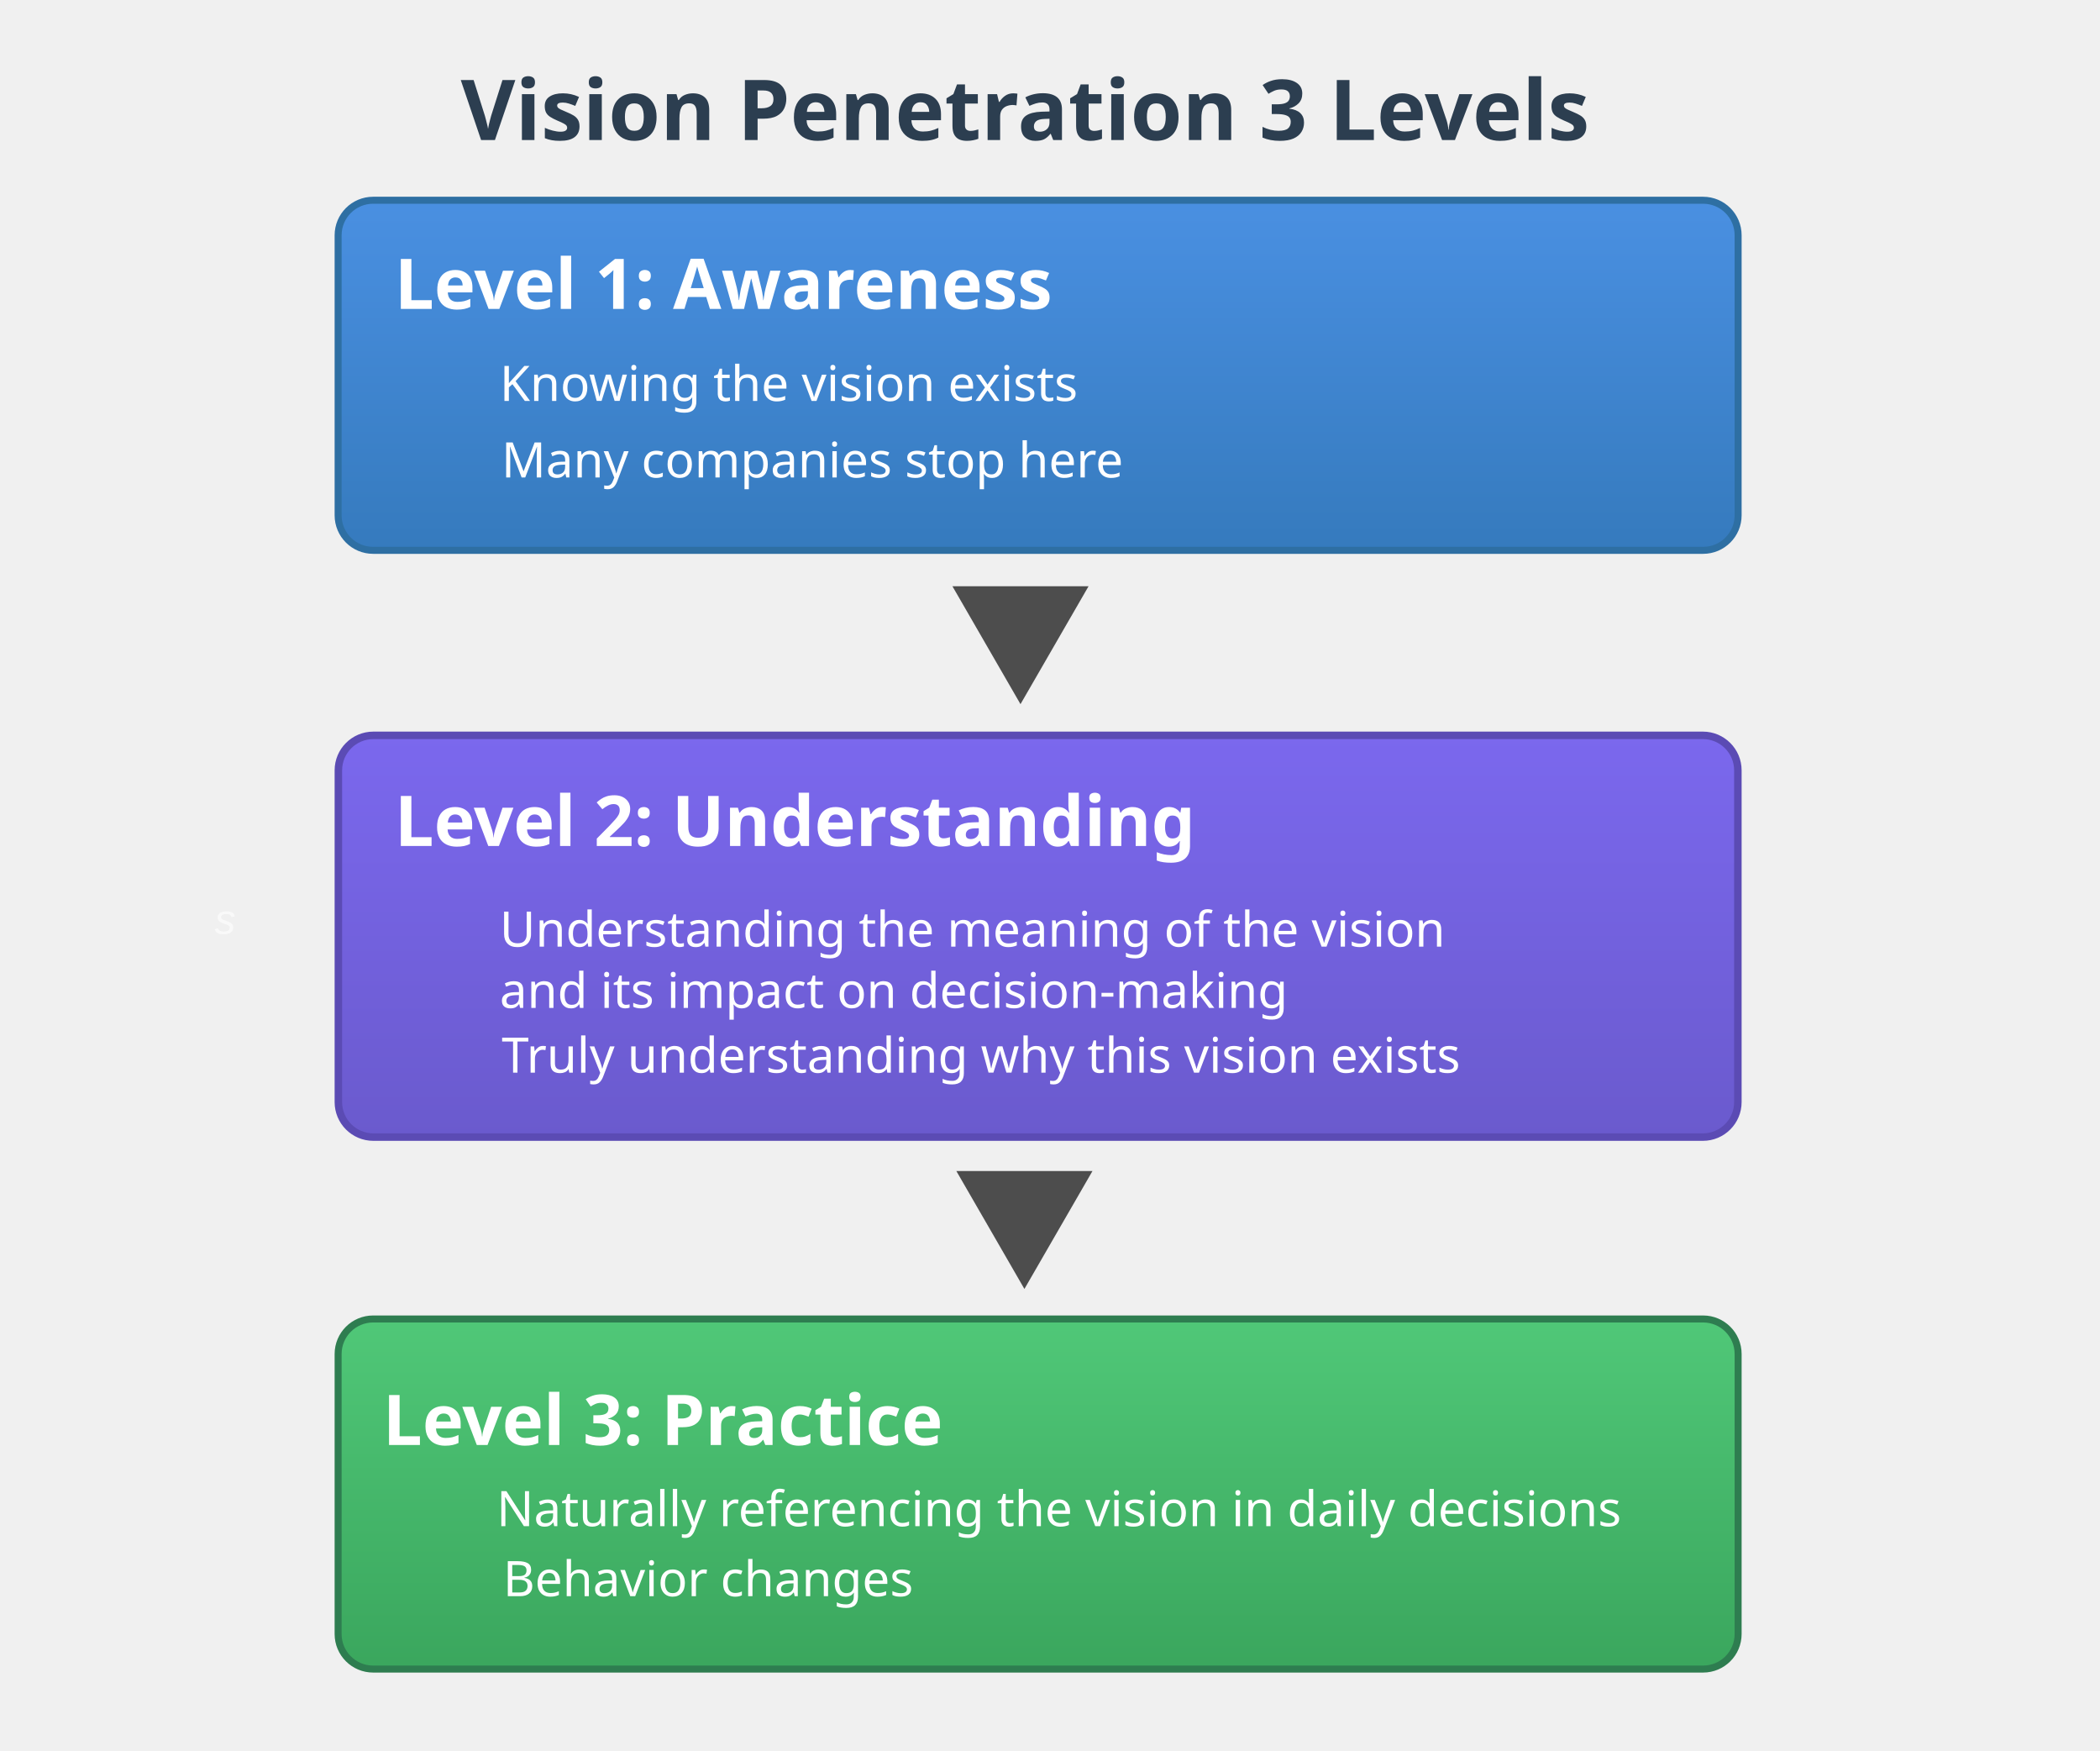
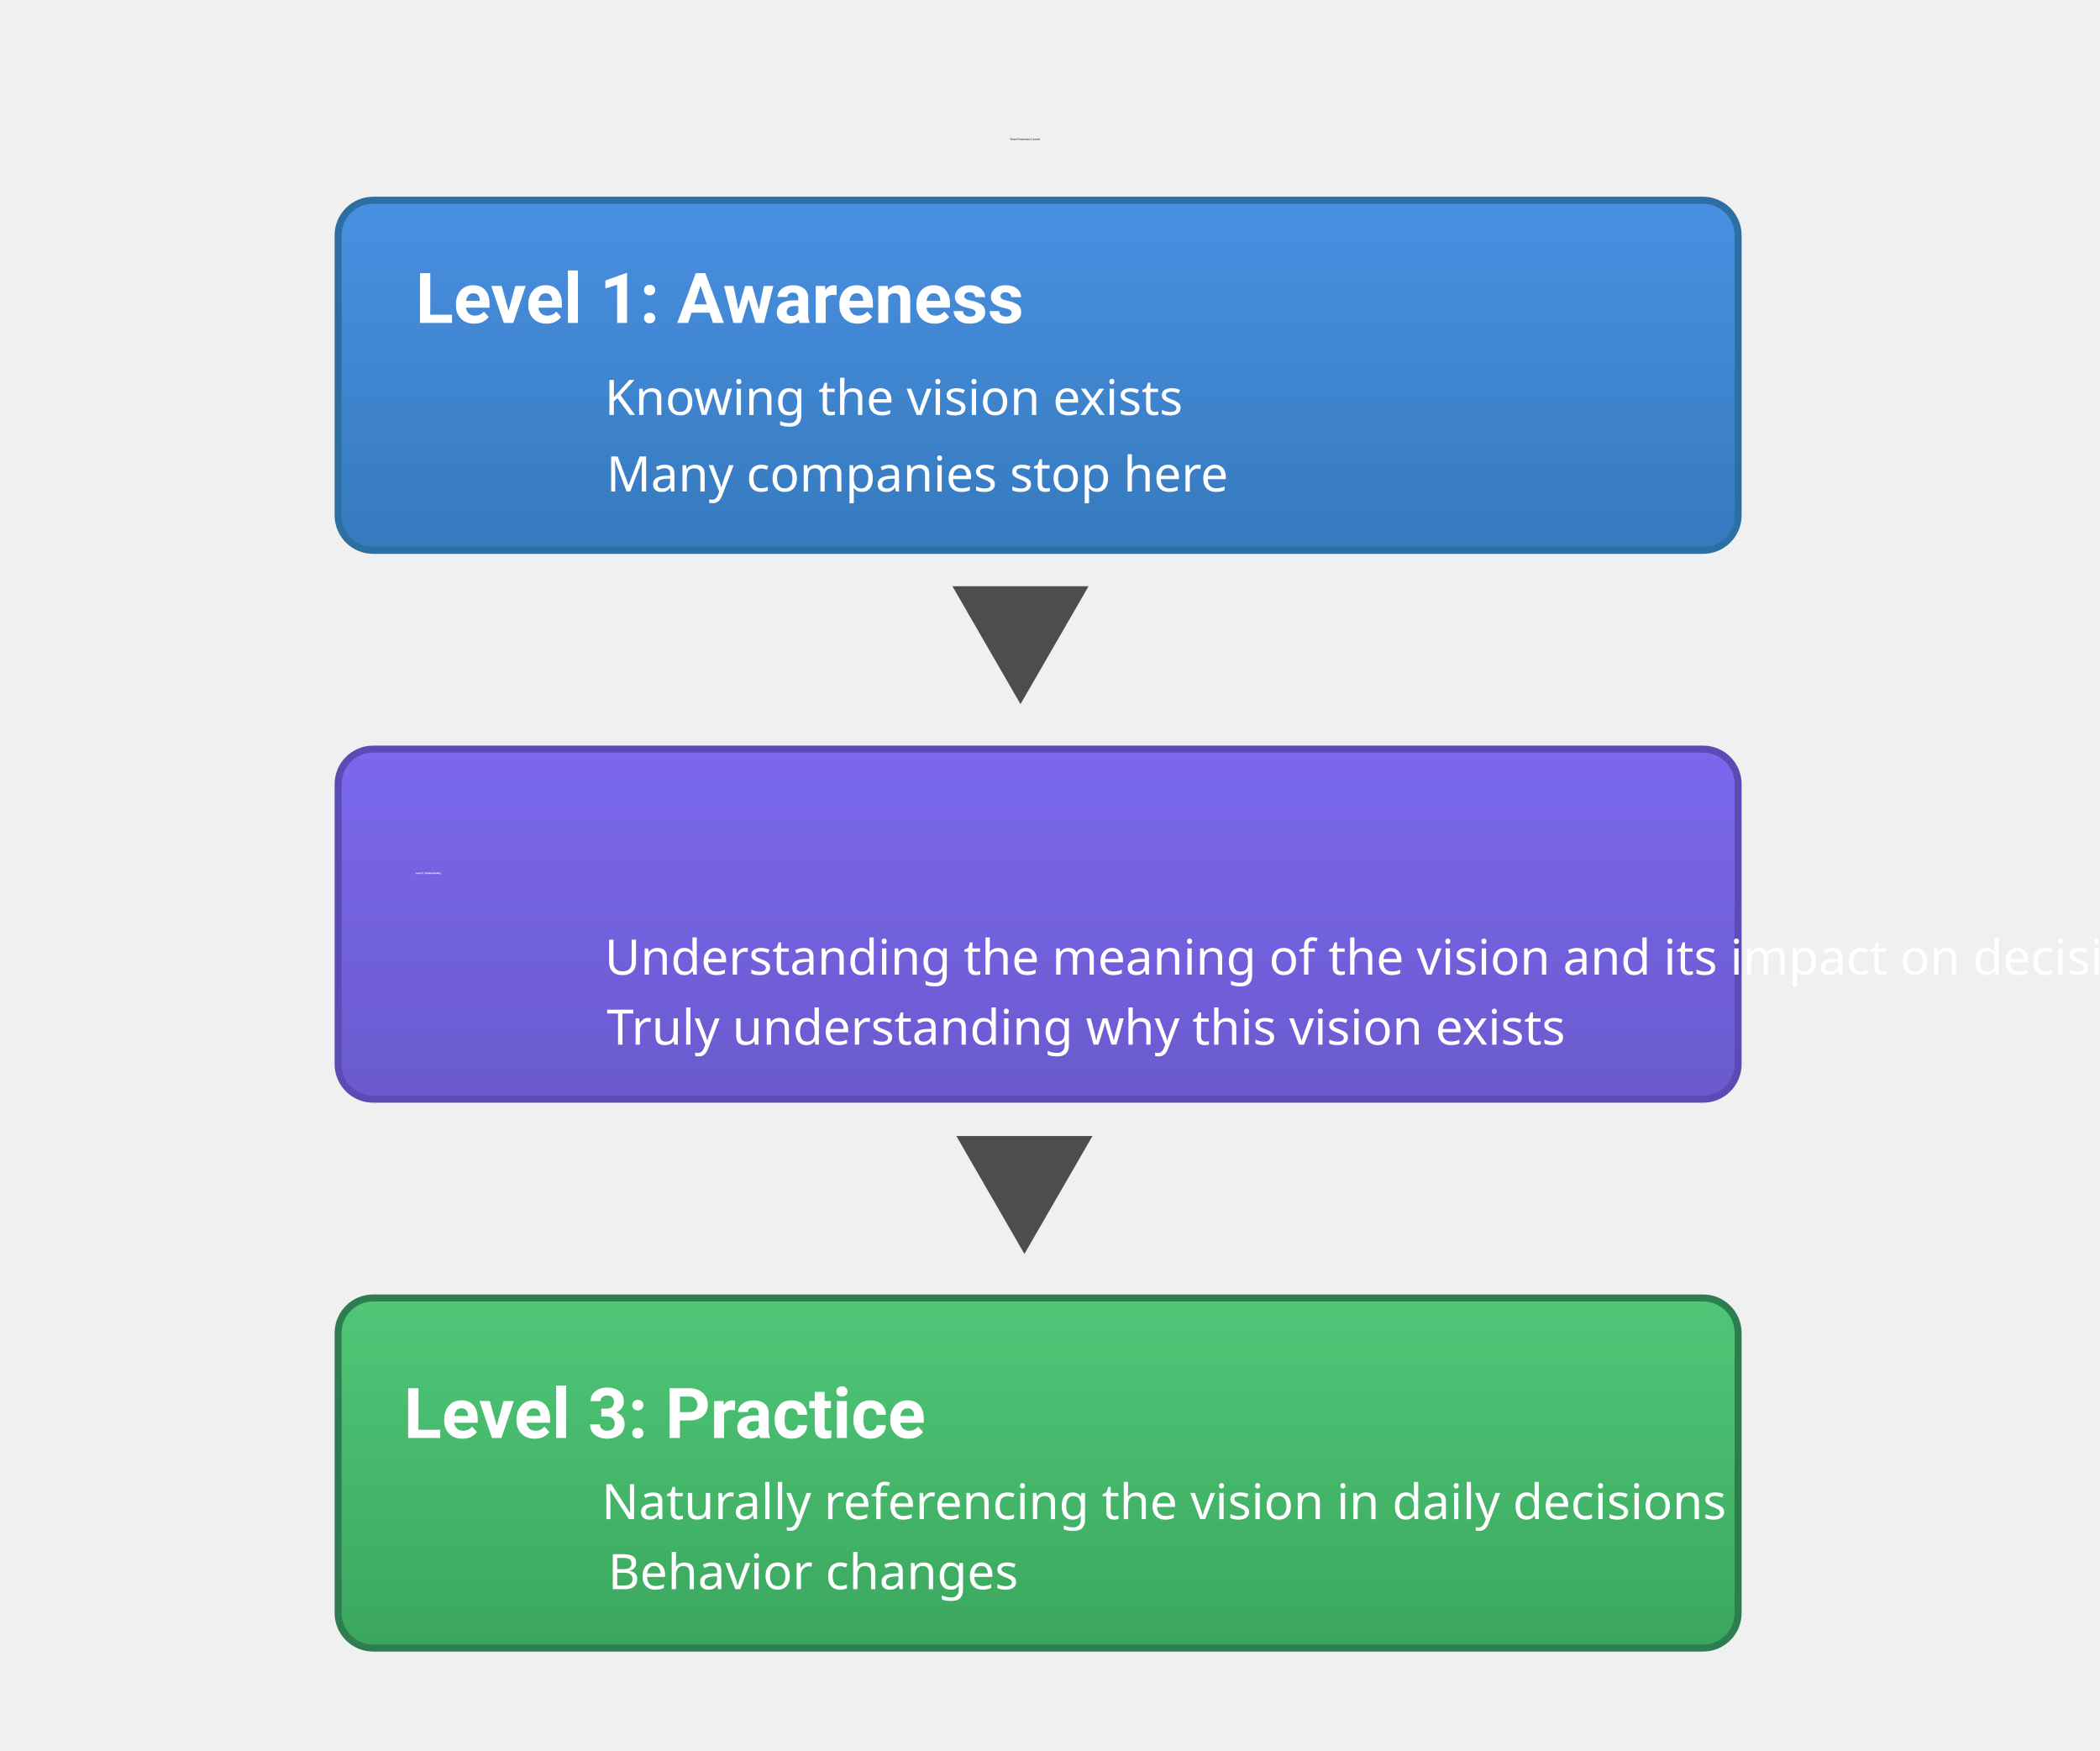
<svg xmlns="http://www.w3.org/2000/svg" viewBox="0 0 600 500" version="1.1" id="svg18" width="600" height="500">
  <defs id="defs6">
    <rect x="82.404" y="58.24" width="76.828" height="254.027" id="rect1" />
    <rect x="24.164" y="73.11" width="476.456" height="217.472" id="rect19" />
    <linearGradient id="grad1" x1="100.24" y1="752.406" x2="100.24" y2="954.9" gradientTransform="matrix(1.98524,0,0,0.5037175,-103.3936,-322.8005)" gradientUnits="userSpaceOnUse">
      <stop offset="0%" style="stop-color:#4A90E2;stop-opacity:1" id="stop1" />
      <stop offset="100%" style="stop-color:#357ABD;stop-opacity:1" id="stop2" />
    </linearGradient>
-     <linearGradient id="grad2" x1="100.24" y1="474.472" x2="100.24" y2="676.967" gradientTransform="matrix(1.984535,0,0,0.578034,-103.2515,-65.3599)" gradientUnits="userSpaceOnUse">
+     <linearGradient id="grad2" x1="100.24" y1="474.472" x2="100.24" y2="676.967" gradientTransform="matrix(1.98524,0,0,0.5037175,-103.3936,-26.0223)" gradientUnits="userSpaceOnUse">
      <stop offset="0%" style="stop-color:#7B68EE;stop-opacity:1" id="stop3" />
      <stop offset="100%" style="stop-color:#6A5ACD;stop-opacity:1" id="stop4" />
    </linearGradient>
-     <linearGradient id="grad3" x1="100.24" y1="196.539" x2="100.24" y2="399.033" gradientTransform="matrix(1.98524,0,0,0.5037175,-103.3936,276.7559)" gradientUnits="userSpaceOnUse">
+     <linearGradient id="grad3" x1="100.24" y1="196.539" x2="100.24" y2="399.033" gradientTransform="matrix(1.98524,0,0,0.5037175,-103.3936,270.7559)" gradientUnits="userSpaceOnUse">
      <stop offset="0%" style="stop-color:#50C878;stop-opacity:1" id="stop5" />
      <stop offset="100%" style="stop-color:#3AA65D;stop-opacity:1" id="stop6" />
    </linearGradient>
  </defs>
  <text x="292.889" y="40" text-anchor="middle" font-family="'Meiryo UI'" font-size="24px" font-weight="bold" fill="#2c3e50" id="text6">
-     <tspan style="font-style:normal;font-variant:normal;font-weight:bold;font-stretch:normal;font-family:'Meiryo UI';-inkscape-font-specification:'Meiryo UI Bold'" id="tspan18">Vision Penetration 3 Levels</tspan>
+     <tspan style="font-style:normal;font-variant:normal;font-weight:bold;font-stretch:normal;font-family: Metropolis, -apple-system, BlinkMacSystemFont, 'Segoe UI', Roboto, 'Helvetica Neue', Arial, sans-serif;-inkscape-font-specification:'Meiryo UI Bold'; font-size: 0.7px" id="tspan18">Vision Penetration 3 Levels</tspan>
  </text>
  <defs id="defs15">
    <marker id="arrowhead" markerWidth="10" markerHeight="10" refX="5" refY="5" orient="auto">
      <polygon points="0,10 0,0 10,5 " fill="#333333" id="polygon15" />
    </marker>
  </defs>
-   <rect x="96.606" y="376.756" width="400" height="100" rx="10" fill="url(#grad3)" stroke="#2e7d50" stroke-width="2" id="rect6" style="fill:url(#grad3)" />
-   <text x="109.356" y="412.756" font-family="'Meiryo UI'" font-size="20px" font-weight="bold" fill="#ffffff" id="text7">
-     <tspan style="font-style:normal;font-variant:normal;font-weight:bold;font-stretch:normal;font-family:'Meiryo UI';-inkscape-font-specification:'Meiryo UI'" id="tspan1">Level 3: Practice</tspan>
+   <rect x="96.606" y="370.756" width="400" height="100" rx="10" fill="url(#grad3)" stroke="#2e7d50" stroke-width="2" id="rect6" style="fill:url(#grad3)" />
+   <text x="115.356" y="410.756" font-family="'Meiryo UI'" font-size="20px" font-weight="bold" fill="#ffffff" id="text7">
+     <tspan style="font-style:normal;font-variant:normal;font-weight:bold;font-stretch:normal;font-family: Metropolis, -apple-system, BlinkMacSystemFont, 'Segoe UI', Roboto, 'Helvetica Neue', Arial, sans-serif;-inkscape-font-specification:'Meiryo UI'" id="tspan1">Level 3: Practice</tspan>
  </text>
-   <text x="141.878" y="435.941" font-family="'Meiryo UI'" font-size="14px" fill="#ffffff" id="text8">Naturally referencing the vision in daily decisions</text>
-   <text x="143.73" y="455.941" font-family="'Meiryo UI'" font-size="14px" fill="#ffffff" id="text9">Behavior changes</text>
-   <rect x="96.677" y="210.049" width="399.858" height="114.754" rx="9.996" fill="url(#grad2)" stroke="#5b4bb4" stroke-width="2.142" id="rect9" style="fill:url(#grad2)" />
-   <text x="112.968" y="241.136" font-family="'Meiryo UI'" font-size="19.958px" font-weight="bold" fill="#ffffff" id="text10" transform="scale(0.9979136,1.002091)" style="stroke-width:0.998">
-     <tspan style="font-style:normal;font-variant:normal;font-weight:bold;font-stretch:normal;font-family:'Meiryo UI';-inkscape-font-specification:'Meiryo UI';stroke-width:0.998" id="tspan22">Level 2: Understanding</tspan>
+   <text x="171.878" y="433.941" font-family="'Meiryo UI'" font-size="14px" fill="#ffffff" id="text8">Naturally referencing the vision in daily decisions</text>
+   <text x="173.73" y="453.941" font-family="'Meiryo UI'" font-size="14px" fill="#ffffff" id="text9">Behavior changes</text>
+   <rect x="96.606" y="213.978" width="400" height="100" rx="10" fill="url(#grad2)" stroke="#5b4bb4" stroke-width="2" id="rect9" style="fill:url(#grad2); font-size: 0.7px" />
+   <text x="118.98" y="249.12" font-family="'Meiryo UI'" font-size="19.958px" font-weight="bold" fill="#ffffff" id="text10" transform="scale(0.9979136,1.002091)" style="stroke-width:0.998; font-size: 0.7px">
+     <tspan style="font-style:normal;font-variant:normal;font-weight:bold;font-stretch:normal;font-family: Metropolis, -apple-system, BlinkMacSystemFont, 'Segoe UI', Roboto, 'Helvetica Neue', Arial, sans-serif;-inkscape-font-specification:'Meiryo UI';stroke-width:0.998; font-size: 0.7px" id="tspan22">Level 2: Understanding</tspan>
  </text>
-   <text x="142.766" y="270.401" font-family="'Meiryo UI'" font-size="14px" fill="#ffffff" id="text11">
-     <tspan id="tspan2" x="142.766" y="270.401">Understanding the meaning of the vision</tspan>
-     <tspan id="tspan3" x="142.766" y="287.901">and its impact on decision-making</tspan>
+   <text x="172.766" y="278.401" font-family="'Meiryo UI'" font-size="14px" fill="#ffffff" id="text11">Understanding the meaning of the vision and its impact on decision-making</text>
+   <text x="173.327" y="298.401" font-family="'Meiryo UI'" font-size="14px" fill="#ffffff" id="text12">Truly understanding why this vision exists</text>
+   <rect x="96.606" y="57.2" width="400" height="100" rx="10" fill="url(#grad1)" stroke="#2e6fa3" stroke-width="2" id="rect12" style="fill:url(#grad1)" />
+   <text x="118.725" y="92.243" font-family="'Meiryo UI'" font-size="20px" font-weight="bold" fill="#ffffff" id="text13">
+     <tspan style="font-style:normal;font-variant:normal;font-weight:bold;font-stretch:normal;font-family: Metropolis, -apple-system, BlinkMacSystemFont, 'Segoe UI', Roboto, 'Helvetica Neue', Arial, sans-serif;-inkscape-font-specification:'Meiryo UI Bold'" id="tspan21">Level 1: Awareness</tspan>
  </text>
-   <text x="143.327" y="306.401" font-family="'Meiryo UI'" font-size="14px" fill="#ffffff" id="text12">Truly understanding why this vision exists</text>
-   <rect x="96.606" y="57.2" width="400" height="100" rx="10" fill="url(#grad1)" stroke="#2e6fa3" stroke-width="2" id="rect12" style="fill:url(#grad1)" />
-   <text x="112.725" y="88.243" font-family="'Meiryo UI'" font-size="20px" font-weight="bold" fill="#ffffff" id="text13">
-     <tspan style="font-style:normal;font-variant:normal;font-weight:bold;font-stretch:normal;font-family:'Meiryo UI';-inkscape-font-specification:'Meiryo UI Bold'" id="tspan21">Level 1: Awareness</tspan>
-   </text>
-   <text x="142.766" y="114.525" font-family="'Meiryo UI'" font-size="14px" fill="#ffffff" id="text14">Knowing the vision exists</text>
-   <text x="143.265" y="136.384" font-family="'Meiryo UI'" font-size="14px" fill="#ffffff" id="text15">Many companies stop here</text>
-   <text xml:space="preserve" id="text19" style="font-style:normal;font-variant:normal;font-weight:bold;font-stretch:normal;font-family:'Meiryo UI';-inkscape-font-specification:'Meiryo UI Bold';text-align:start;writing-mode:lr-tb;direction:ltr;white-space:pre;shape-inside:url(#rect19);display:inline;fill:#4d4d4d" />
+   <text x="172.766" y="118.525" font-family="'Meiryo UI'" font-size="14px" fill="#ffffff" id="text14">Knowing the vision exists</text>
+   <text x="173.265" y="140.384" font-family="'Meiryo UI'" font-size="14px" fill="#ffffff" id="text15">Many companies stop here</text>
+   <text xml:space="preserve" id="text19" style="font-style:normal;font-variant:normal;font-weight:bold;font-stretch:normal;font-family: Metropolis, -apple-system, BlinkMacSystemFont, 'Segoe UI', Roboto, 'Helvetica Neue', Arial, sans-serif;-inkscape-font-specification:'Meiryo UI Bold';text-align:start;writing-mode:lr-tb;direction:ltr;white-space:pre;shape-inside:url(#rect19);display:inline;fill:#4d4d4d" />
  <path style="fill:#4d4d4d" id="path22" d="m 380.038,200.197 -38.886,0 19.443,-33.676 z" transform="rotate(180,326.082,183.8302)" />
-   <path style="fill:#4d4d4d" id="path22-9" d="m 380.038,200.197 -38.886,0 19.443,-33.676 z" transform="rotate(180,326.6424,267.3493)" />
-   <text xml:space="preserve" id="text1" style="font-style:normal;font-variant:normal;font-weight:normal;font-stretch:normal;font-size:24px;font-family:'Meiryo UI';-inkscape-font-specification:'Meiryo UI';text-align:start;writing-mode:lr-tb;direction:ltr;white-space:pre;shape-inside:url(#rect1);display:inline;fill:#4d4d4d" />
-   <text xml:space="preserve" style="font-style:italic;font-size:12px;font-family:Arial;-inkscape-font-specification:'Arial Italic';text-align:start;writing-mode:lr-tb;direction:ltr;text-anchor:start;fill:#f9f9f9" x="61.335" y="266.751" id="text4">
-     <tspan id="tspan4" x="61.335" y="266.751">s</tspan>
-   </text>
+   <path style="fill:#4d4d4d" id="path22-9" d="m 380.038,200.197 -38.886,0 19.443,-33.676 z" transform="rotate(180,326.6424,262.3493)" />
+   <text xml:space="preserve" id="text1" style="font-style:normal;font-variant:normal;font-weight:normal;font-stretch:normal;font-size:24px;font-family: Metropolis, -apple-system, BlinkMacSystemFont, 'Segoe UI', Roboto, 'Helvetica Neue', Arial, sans-serif;-inkscape-font-specification:'Meiryo UI';text-align:start;writing-mode:lr-tb;direction:ltr;white-space:pre;shape-inside:url(#rect1);display:inline;fill:#4d4d4d" />
</svg>
